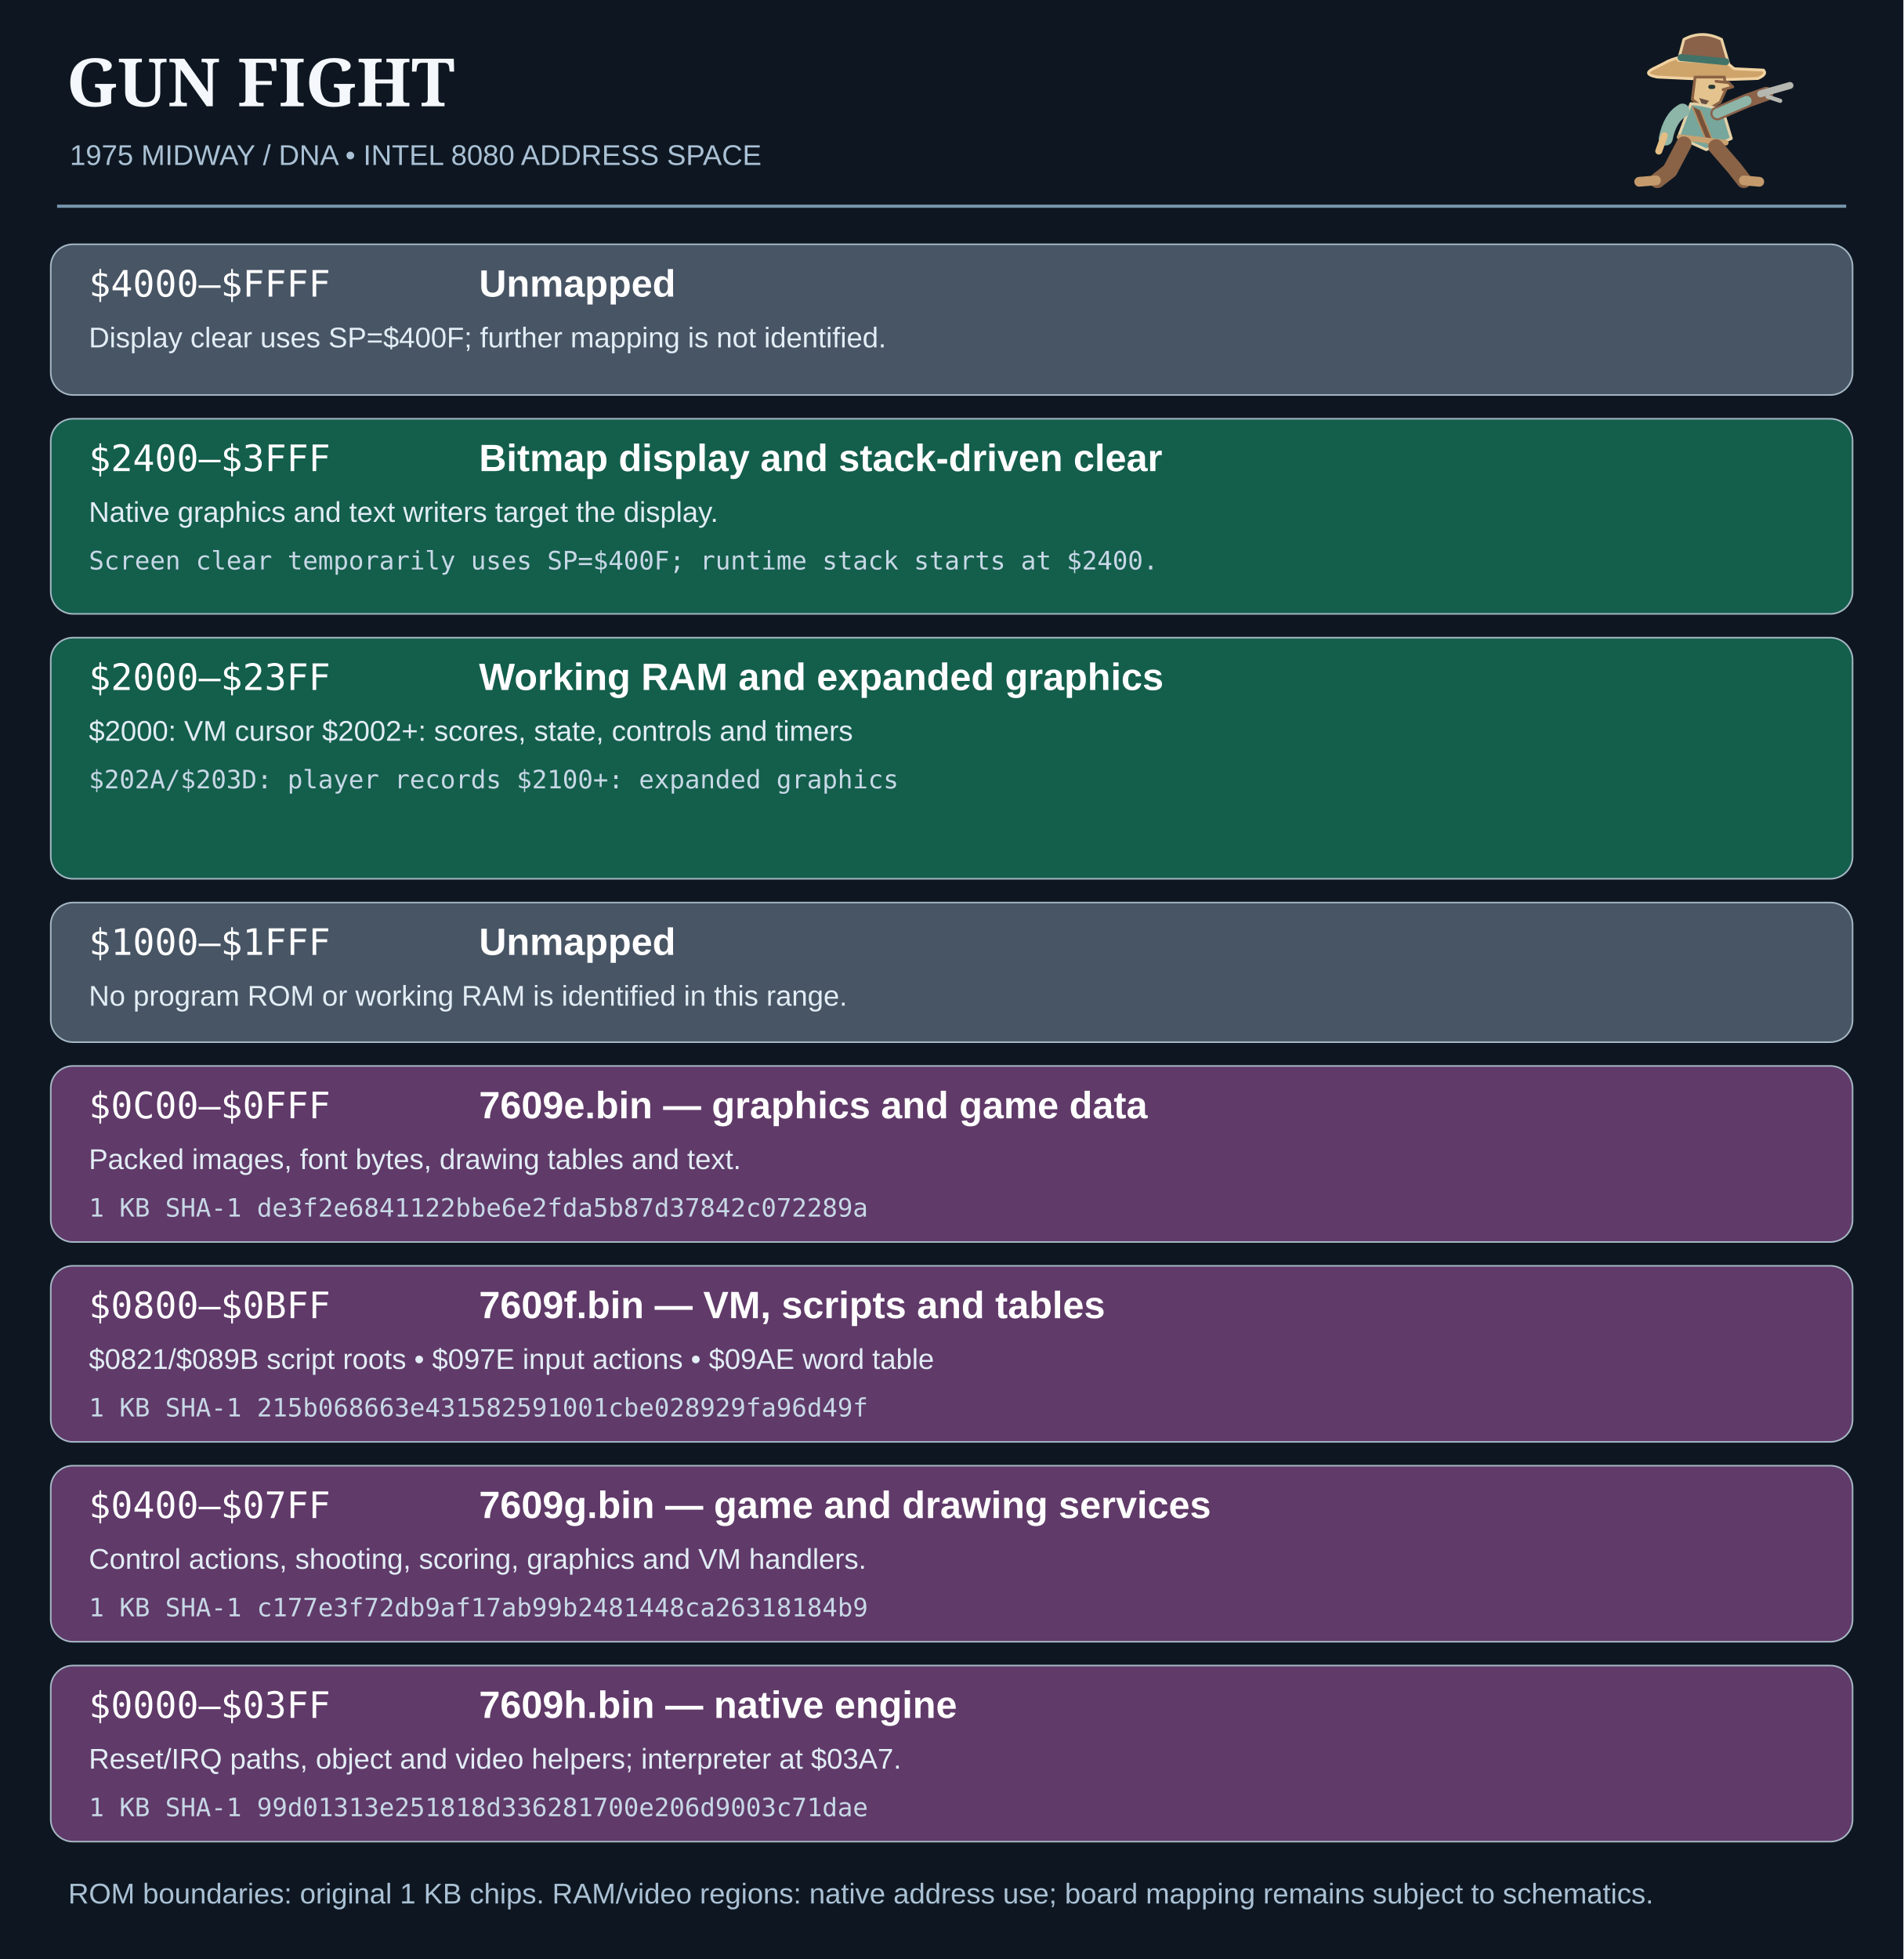
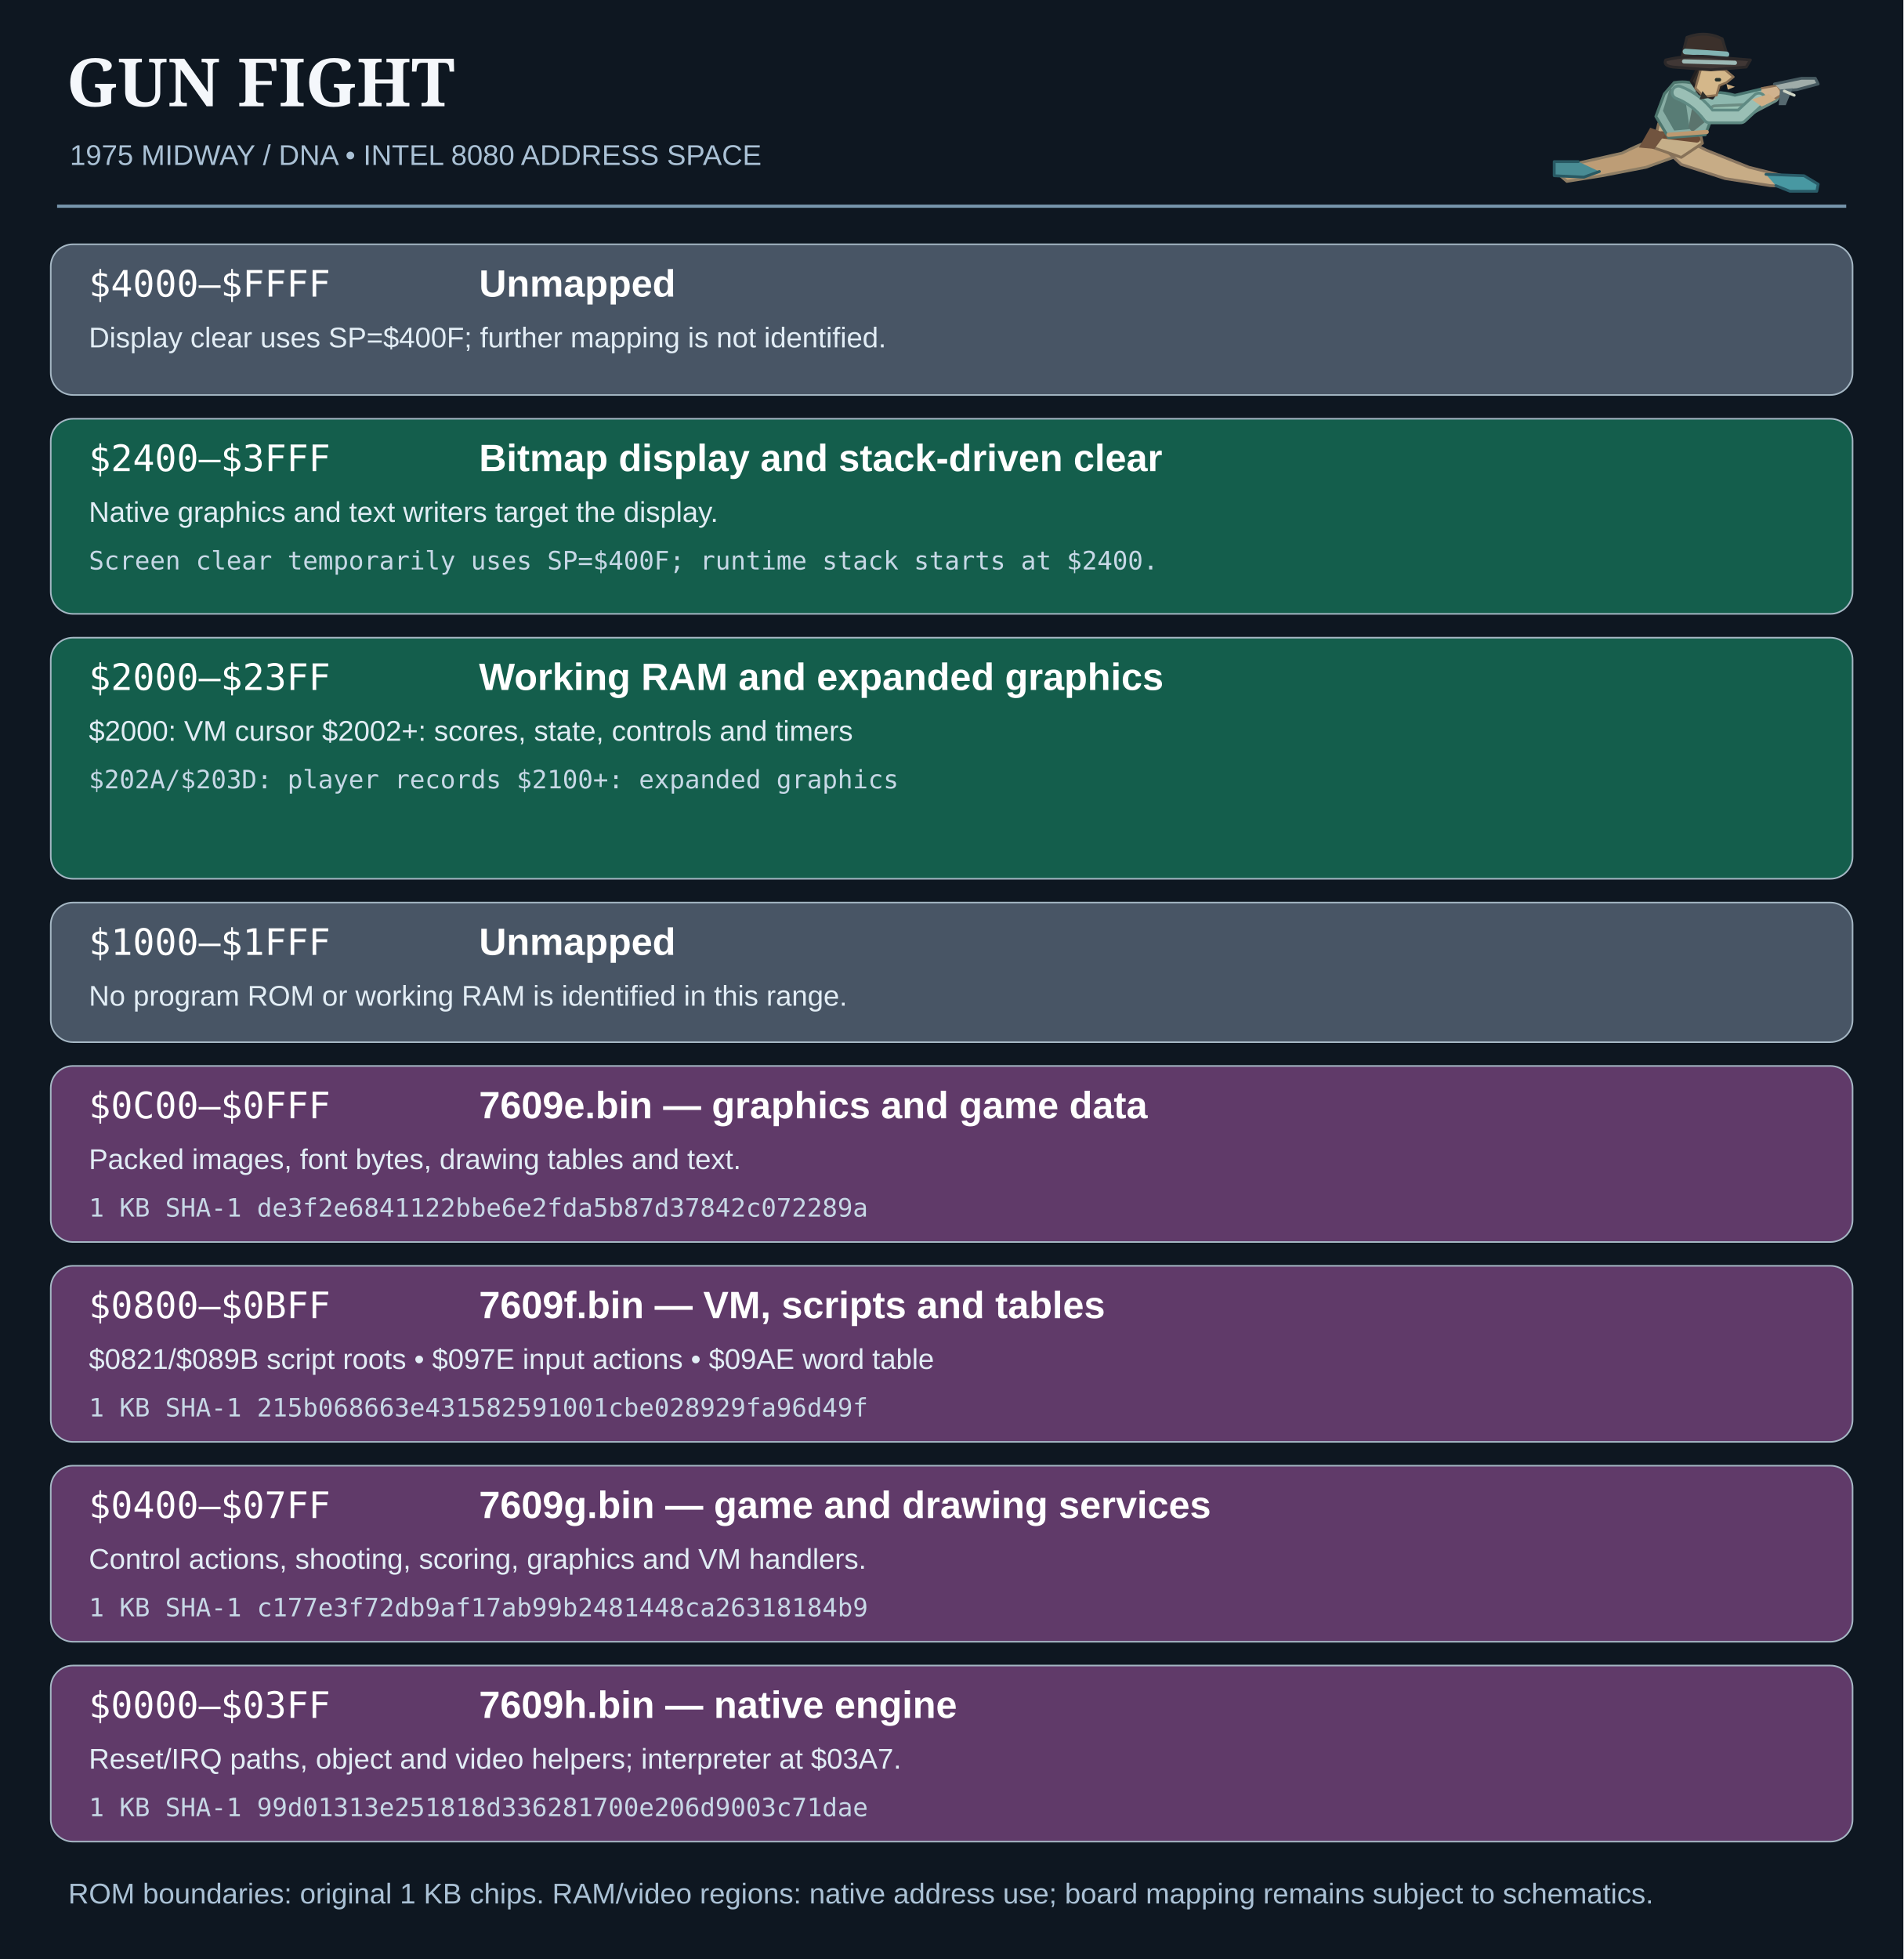
<svg xmlns="http://www.w3.org/2000/svg" width="1200" height="1235" viewBox="0 0 1200 1235" role="img" aria-labelledby="title description">
  <rect width="1200" height="1235" fill="#0e1721" />
  <style>.title{fill:#f4f7fb;font:700 42px Georgia,serif}.subtitle{fill:#aac1d5;font:18px Arial,sans-serif}.range{fill:#ffffff;font:23px monospace}.heading{fill:#ffffff;font:700 24px Arial,sans-serif}.body{fill:#e2edf5;font:18px Arial,sans-serif}.small{fill:#c7d8e6;font:16px monospace}</style>
  <text class="title" x="42" y="67">GUN FIGHT</text>
  <text class="subtitle" x="44" y="104">1975 MIDWAY / DNA  •  INTEL 8080 ADDRESS SPACE</text>
  <line x1="36" y1="130" x2="1164" y2="130" stroke="#7796ad" stroke-width="2" />
-   <g transform="translate(1015 9) scale(.88)" stroke-linecap="round" stroke-linejoin="round" aria-label="Gun Fight cowboy emblem">
-     <path d="M39 35 Q49 29 66 30 L78 28 L83 34 L89 39 L110 40 Q113 43 106 46 L77 47 L34 45 Q23 43 31 39 Z" fill="#cfa46a" stroke="#f1d2a2" stroke-width="2" />
-     <path d="M49 33 L53 18 Q66 11 80 18 L85 35 Z" fill="#8a6149" stroke="#ead1a3" stroke-width="2" />
-     <path d="M51 31 L83 34" stroke="#427369" stroke-width="5" />
-     <path d="M61 45 L82 45 L83 54 L79 63 L69 69 L59 61 Z" fill="#e4c38e" stroke="#8b6244" stroke-width="2" />
-     <path d="M76 48 L85 49 L88 52 L81 54" fill="#e4c38e" stroke="#8b6244" stroke-width="2" />
-     <path d="M72 52 L74 52" stroke="#293a35" stroke-width="3" />
-     <path d="M64 60 L71 62 L67 67" fill="#695044" />
-     <path d="M58 64 Q70 65 81 69 L87 89 L69 97 L49 88 Z" fill="#77a69c" stroke="#e3d1a8" stroke-width="2" />
-     <path d="M59 66 L70 93 L75 94 L65 69" fill="#77523b" stroke="#b88f62" stroke-width="1" />
-     <path d="M50 88 L83 92" stroke="#caa170" stroke-width="4" />
-     <path d="M77 71 L98 62 L112 57" fill="none" stroke="#8a6149" stroke-width="10" />
-     <path d="M77 71 L98 62" fill="none" stroke="#8db5a8" stroke-width="7" />
-     <path d="M108 57 L122 53 L129 51" fill="none" stroke="#b5b6af" stroke-width="5" />
-     <path d="M113 59 L122 62" stroke="#b5b6af" stroke-width="3" />
-     <path d="M52 69 Q43 74 40 89" fill="none" stroke="#8db5a8" stroke-width="10" />
-     <path d="M39 87 L35 98" fill="none" stroke="#e3bd83" stroke-width="5" />
-     <path d="M53 93 L43 112 L34 119" stroke="#8a6347" stroke-width="11" fill="none" />
-     <path d="M76 95 L89 110 L96 119" stroke="#8a6347" stroke-width="11" fill="none" />
-     <path d="M33 119 L21 120 M96 119 L107 120" stroke="#c49a6c" stroke-width="7" />
+   <g transform="translate(979 12) scale(.89)" stroke-linecap="round" stroke-linejoin="round" aria-label="Crouching Gun Fight marquee cowboy">
+     <path d="M88 80 Q69 85 49 95 L18 102 L3 109 L10 115 L35 111 L66 105 L91 96 Z" fill="#bd9d76" stroke="#8d7d64" stroke-width="2" />
+     <path d="M18 101 L1 101 L1 111 L22 112 L33 108" fill="#498c94" stroke="#285963" stroke-width="2" />
+     <path d="M89 83 L109 93 L139 105 L171 113 L174 119 L154 118 L122 113 L91 103 L78 91 Z" fill="#c7ac86" stroke="#887560" stroke-width="2" />
+     <path d="M151 110 L178 111 L188 117 L187 122 L168 122 L158 118" fill="#4898a2" stroke="#295b68" stroke-width="2" />
+     <path d="M75 74 L103 75 L106 88 L91 98 L71 91 Z" fill="#c6af89" stroke="#877258" stroke-width="2" />
+     <path d="M77 82 L102 85" fill="none" stroke="#6c4b36" stroke-width="5" />
+     <path d="M69 77 L61 91 L72 92 L80 81" fill="#71543f" />
+     <path d="M86 45 Q98 43 106 49 L115 64 L108 82 L82 84 L73 69 L79 53 Z" fill="#87ada4" stroke="#4d756d" stroke-width="2" />
+     <path d="M83 49 L93 51 L97 78 L86 79 L78 65" fill="#587c75" />
+     <path d="M101 51 L107 52 L109 72 L99 80 L96 77 Z" fill="#5b746d" />
+     <path d="M82 82 L109 80" stroke="#bd9970" stroke-width="3" />
+     <path d="M103 54 Q115 50 129 54 L150 49 L158 54 L148 61 L130 65 L113 66" fill="#8eb8af" stroke="#4b7772" stroke-width="2" />
+     <path d="M115 65 L139 64 L156 55" fill="none" stroke="#6b8c83" stroke-width="9" />
+     <path d="M115 65 L139 64 L156 55" fill="none" stroke="#97c1b3" stroke-width="5" />
+     <path d="M148 49 L159 47 L163 53 L155 58 L147 56" fill="#d0b28e" stroke="#8c7055" stroke-width="1.5" />
+     <path d="M157 46 L176 42 L186 42 L188 46 L173 50 L162 51" fill="#9faca9" stroke="#465960" stroke-width="2" />
+     <path d="M161 50 L160 61 L165 61 L170 49" fill="#566970" />
+     <path d="M164 51 L171 54" stroke="#ced4c5" stroke-width="2" />
+     <path d="M89 52 Q102 57 111 69 L133 69 L146 57" fill="none" stroke="#5f8a83" stroke-width="11" />
+     <path d="M89 52 Q102 57 111 69 L133 69 L146 57" fill="none" stroke="#9abfb5" stroke-width="7" />
+     <path d="M141 57 L153 53 L158 57 L148 62" fill="#cfaf86" />
+     <path d="M103 34 Q110 31 119 36 L120 47 L113 56 L104 53 L98 44 Z" fill="#342e29" stroke="#211f20" stroke-width="2" />
+     <path d="M105 35 L122 36 L128 41 L123 45 L118 47 L116 54 L107 55 L101 49 Z" fill="#d4b78a" stroke="#8a7054" stroke-width="1.6" />
+     <path d="M116 43 L118 43" stroke="#25302b" stroke-width="2.5" />
+     <path d="M123 46 L129 48 L124 50" fill="#ccac80" />
+     <path d="M106 51 L110 56 L104 57" fill="#30312d" />
+     <path d="M91 29 L95 13 Q108 8 120 14 L124 27 Z" fill="#3b302b" stroke="#302c2b" stroke-width="2" />
+     <path d="M94 23 L123 25" stroke="#82b3b2" stroke-width="4" />
+     <path d="M80 29 Q97 25 115 27 L140 29 L137 34 L112 36 L85 34 Q78 33 80 29 Z" fill="#403735" stroke="#2b2829" stroke-width="2" />
+     <path d="M93 30 L129 31" stroke="#9db9b5" stroke-width="3" />
  </g>
  <g transform="translate(32 154)">
    <rect width="1136" height="95" rx="14" fill="#485565" stroke="#a5b7c4" stroke-width="1" />
    <text x="24" y="33" class="range">$4000–$FFFF</text>
    <text x="270" y="33" class="heading">Unmapped</text>
    <text x="24" y="65" class="body">Display clear uses SP=$400F; further mapping is not identified.</text>
  </g>
  <g transform="translate(32 264)">
    <rect width="1136" height="123" rx="14" fill="#145e4c" stroke="#a5b7c4" stroke-width="1" />
    <text x="24" y="33" class="range">$2400–$3FFF</text>
    <text x="270" y="33" class="heading">Bitmap display and stack-driven clear</text>
    <text x="24" y="65" class="body">Native graphics and text writers target the display.</text>
    <text x="24" y="95" class="small">Screen clear temporarily uses SP=$400F; runtime stack starts at $2400.</text>
  </g>
  <g transform="translate(32 402)">
    <rect width="1136" height="152" rx="14" fill="#145e4c" stroke="#a5b7c4" stroke-width="1" />
    <text x="24" y="33" class="range">$2000–$23FF</text>
    <text x="270" y="33" class="heading">Working RAM and expanded graphics</text>
    <text x="24" y="65" class="body">$2000: VM cursor   $2002+: scores, state, controls and timers</text>
    <text x="24" y="95" class="small">$202A/$203D: player records    $2100+: expanded graphics</text>
  </g>
  <g transform="translate(32 569)">
    <rect width="1136" height="88" rx="14" fill="#485565" stroke="#a5b7c4" stroke-width="1" />
    <text x="24" y="33" class="range">$1000–$1FFF</text>
    <text x="270" y="33" class="heading">Unmapped</text>
    <text x="24" y="65" class="body">No program ROM or working RAM is identified in this range.</text>
  </g>
  <g transform="translate(32 672)">
    <rect width="1136" height="111" rx="14" fill="#603a69" stroke="#a5b7c4" stroke-width="1" />
    <text x="24" y="33" class="range">$0C00–$0FFF</text>
    <text x="270" y="33" class="heading">7609e.bin — graphics and game data</text>
    <text x="24" y="65" class="body">Packed images, font bytes, drawing tables and text.</text>
    <text x="24" y="95" class="small">1 KB    SHA-1 de3f2e6841122bbe6e2fda5b87d37842c072289a</text>
  </g>
  <g transform="translate(32 798)">
    <rect width="1136" height="111" rx="14" fill="#603a69" stroke="#a5b7c4" stroke-width="1" />
    <text x="24" y="33" class="range">$0800–$0BFF</text>
    <text x="270" y="33" class="heading">7609f.bin — VM, scripts and tables</text>
    <text x="24" y="65" class="body">$0821/$089B script roots  •  $097E input actions  •  $09AE word table</text>
    <text x="24" y="95" class="small">1 KB    SHA-1 215b068663e431582591001cbe028929fa96d49f</text>
  </g>
  <g transform="translate(32 924)">
    <rect width="1136" height="111" rx="14" fill="#603a69" stroke="#a5b7c4" stroke-width="1" />
    <text x="24" y="33" class="range">$0400–$07FF</text>
    <text x="270" y="33" class="heading">7609g.bin — game and drawing services</text>
    <text x="24" y="65" class="body">Control actions, shooting, scoring, graphics and VM handlers.</text>
    <text x="24" y="95" class="small">1 KB    SHA-1 c177e3f72db9af17ab99b2481448ca26318184b9</text>
  </g>
  <g transform="translate(32 1050)">
    <rect width="1136" height="111" rx="14" fill="#603a69" stroke="#a5b7c4" stroke-width="1" />
    <text x="24" y="33" class="range">$0000–$03FF</text>
    <text x="270" y="33" class="heading">7609h.bin — native engine</text>
    <text x="24" y="65" class="body">Reset/IRQ paths, object and video helpers; interpreter at $03A7.</text>
    <text x="24" y="95" class="small">1 KB    SHA-1 99d01313e251818d336281700e206d9003c71dae</text>
  </g>
  <text class="subtitle" x="43" y="1200">ROM boundaries: original 1 KB chips. RAM/video regions: native address use; board mapping remains subject to schematics.</text>
</svg>
